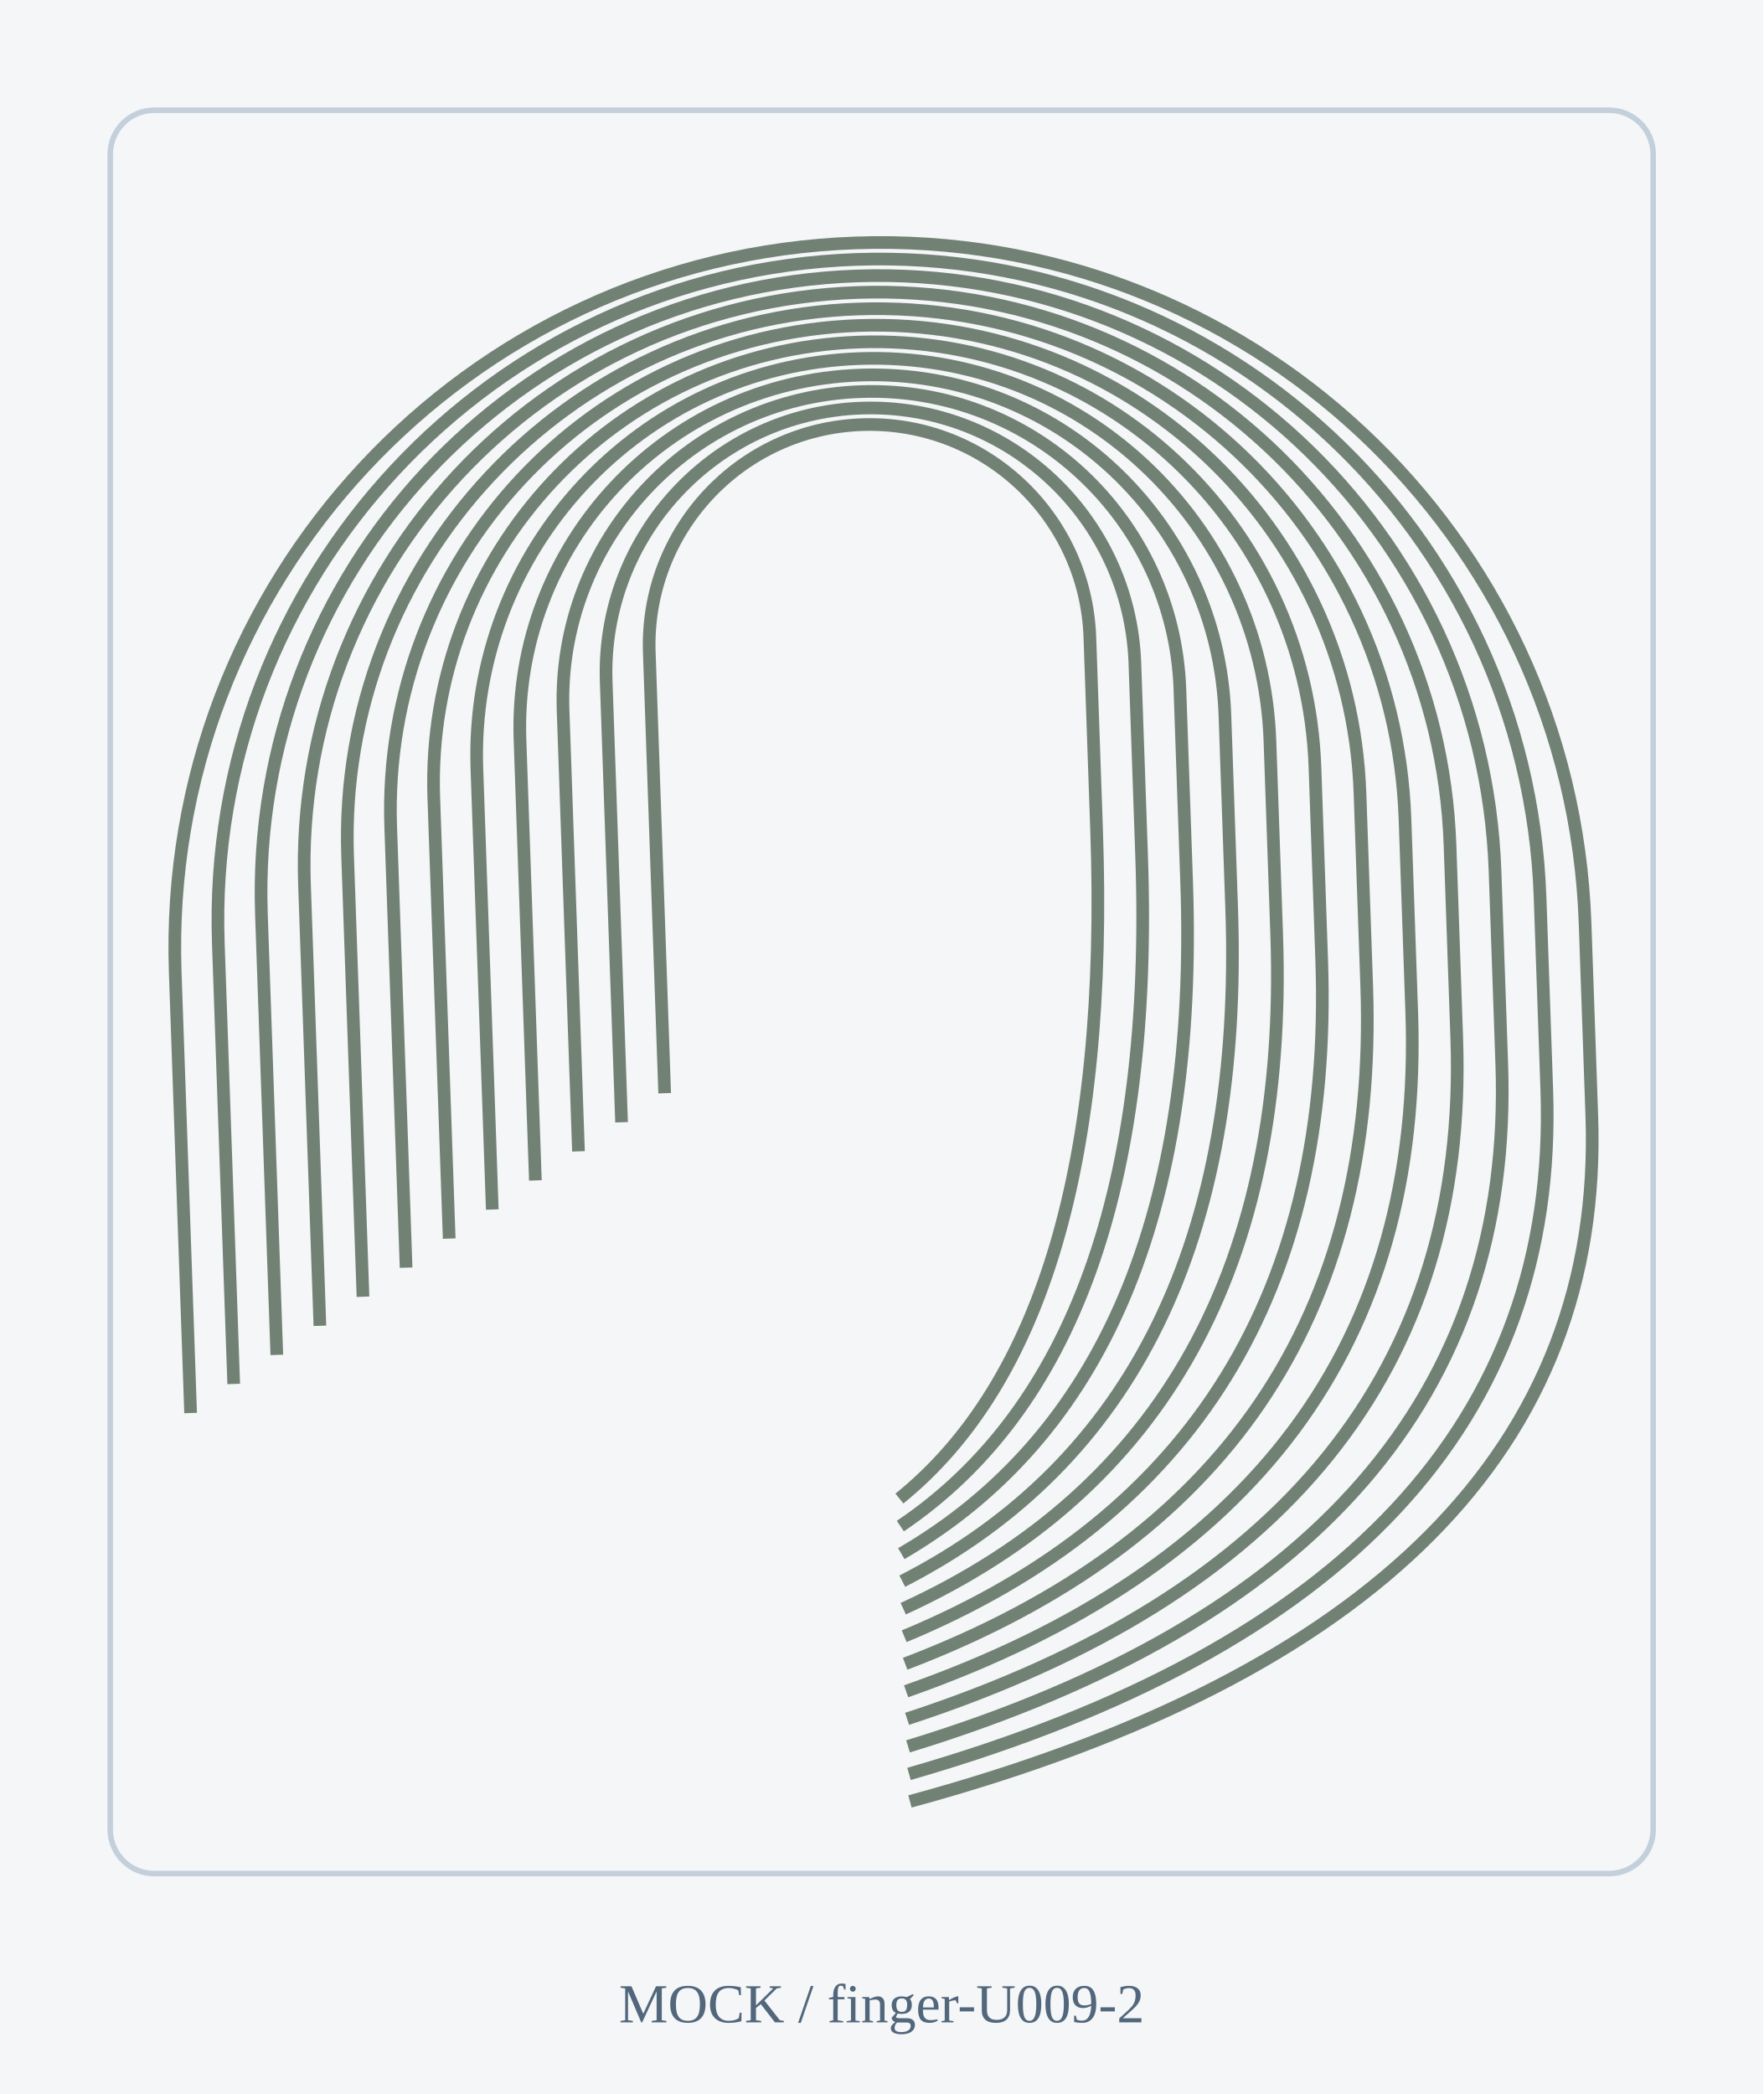
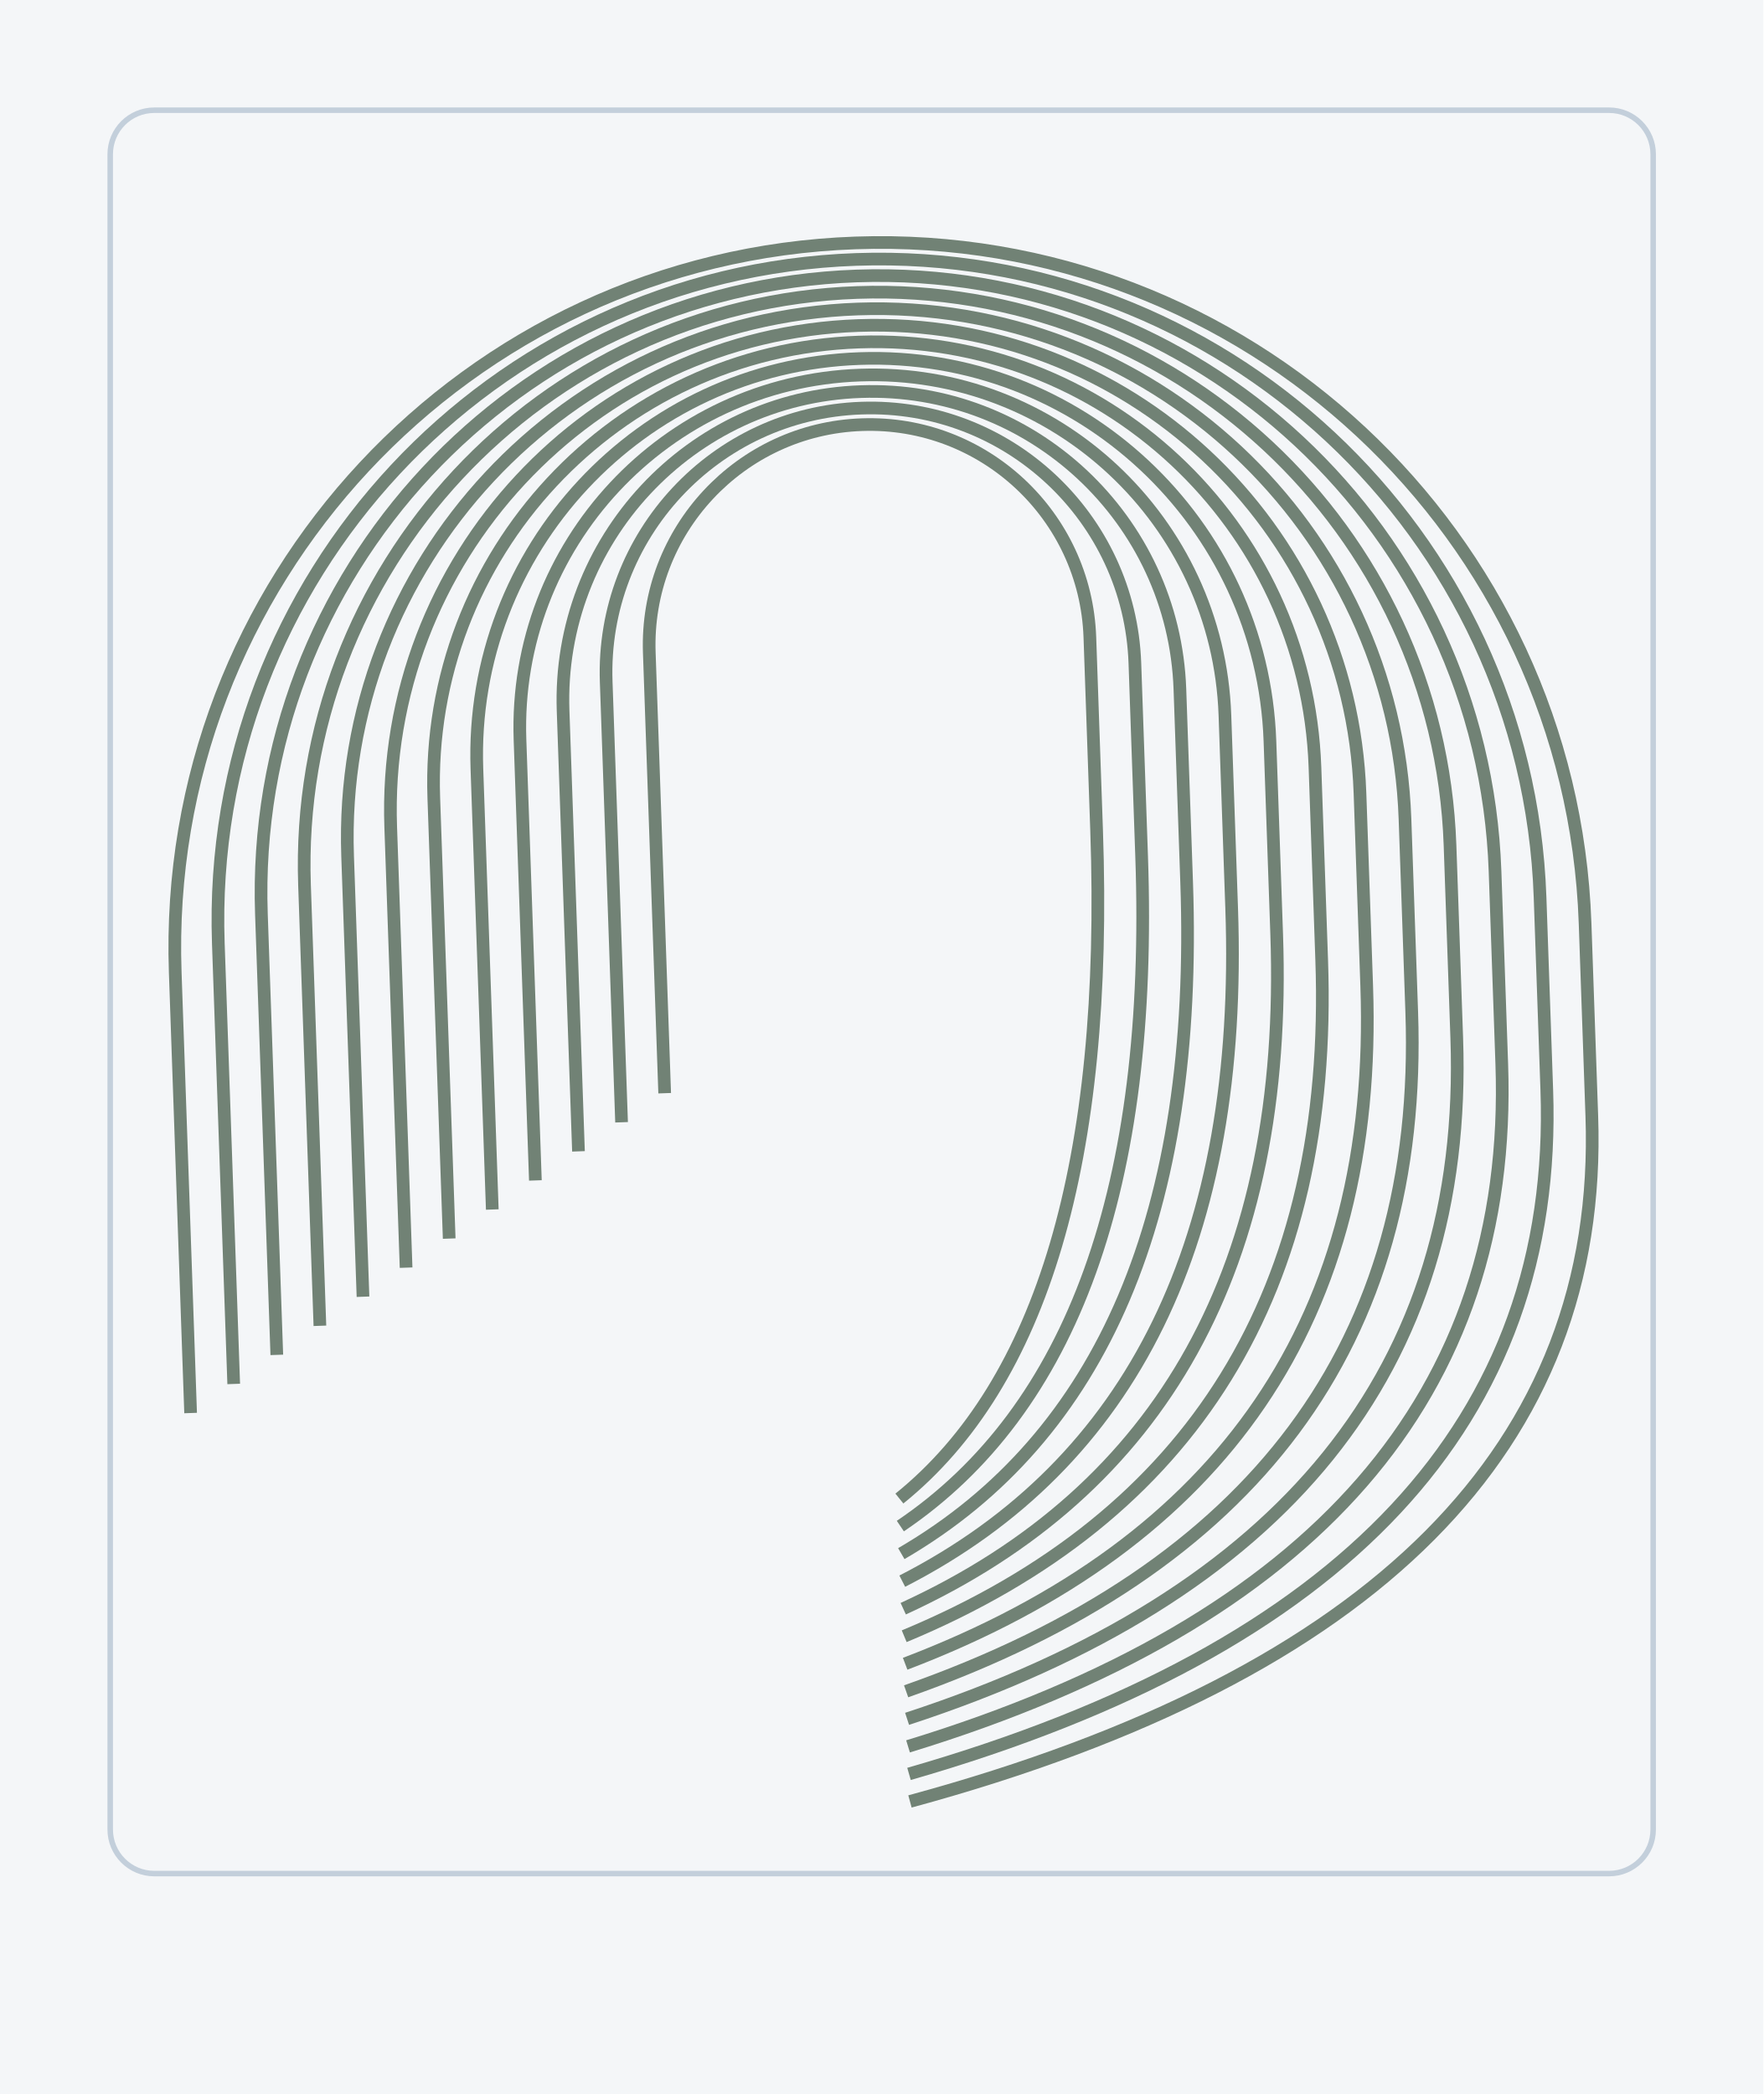
<svg xmlns="http://www.w3.org/2000/svg" width="320" height="380" viewBox="0 0 320 380">
  <rect width="320" height="380" fill="#f4f6f8" />
  <g stroke="#637667" stroke-width="2.3" fill="none" opacity=".9" transform="rotate(-2 160 180)">
    <path d="M32 252v-80a128 128 0 0 1 256 0v35q0 90 -128 120" />
    <path d="M40 247v-80a120 120 0 0 1 240 0v35q0 90 -120 120" />
    <path d="M48 242v-80a112 112 0 0 1 224 0v35q0 90 -112 120" />
    <path d="M56 237v-80a104 104 0 0 1 208 0v35q0 90 -104 120" />
    <path d="M64 232v-80a96 96 0 0 1 192 0v35q0 90 -96 120" />
    <path d="M72 227v-80a88 88 0 0 1 176 0v35q0 90 -88 120" />
    <path d="M80 222v-80a80 80 0 0 1 160 0v35q0 90 -80 120" />
    <path d="M88 217v-80a72 72 0 0 1 144 0v35q0 90 -72 120" />
    <path d="M96 212v-80a64 64 0 0 1 128 0v35q0 90 -64 120" />
    <path d="M104 207v-80a56 56 0 0 1 112 0v35q0 90 -56 120" />
    <path d="M112 202v-80a48 48 0 0 1 96 0v35q0 90 -48 120" />
    <path d="M120 197v-80a40 40 0 0 1 80 0v35q0 90 -40 120" />
  </g>
  <rect x="20" y="20" width="280" height="320" rx="8" fill="none" stroke="#c3cfdb" />
-   <text x="160" y="367" font-size="10" text-anchor="middle" fill="#52677c">MOCK / finger-U009-2</text>
</svg>
